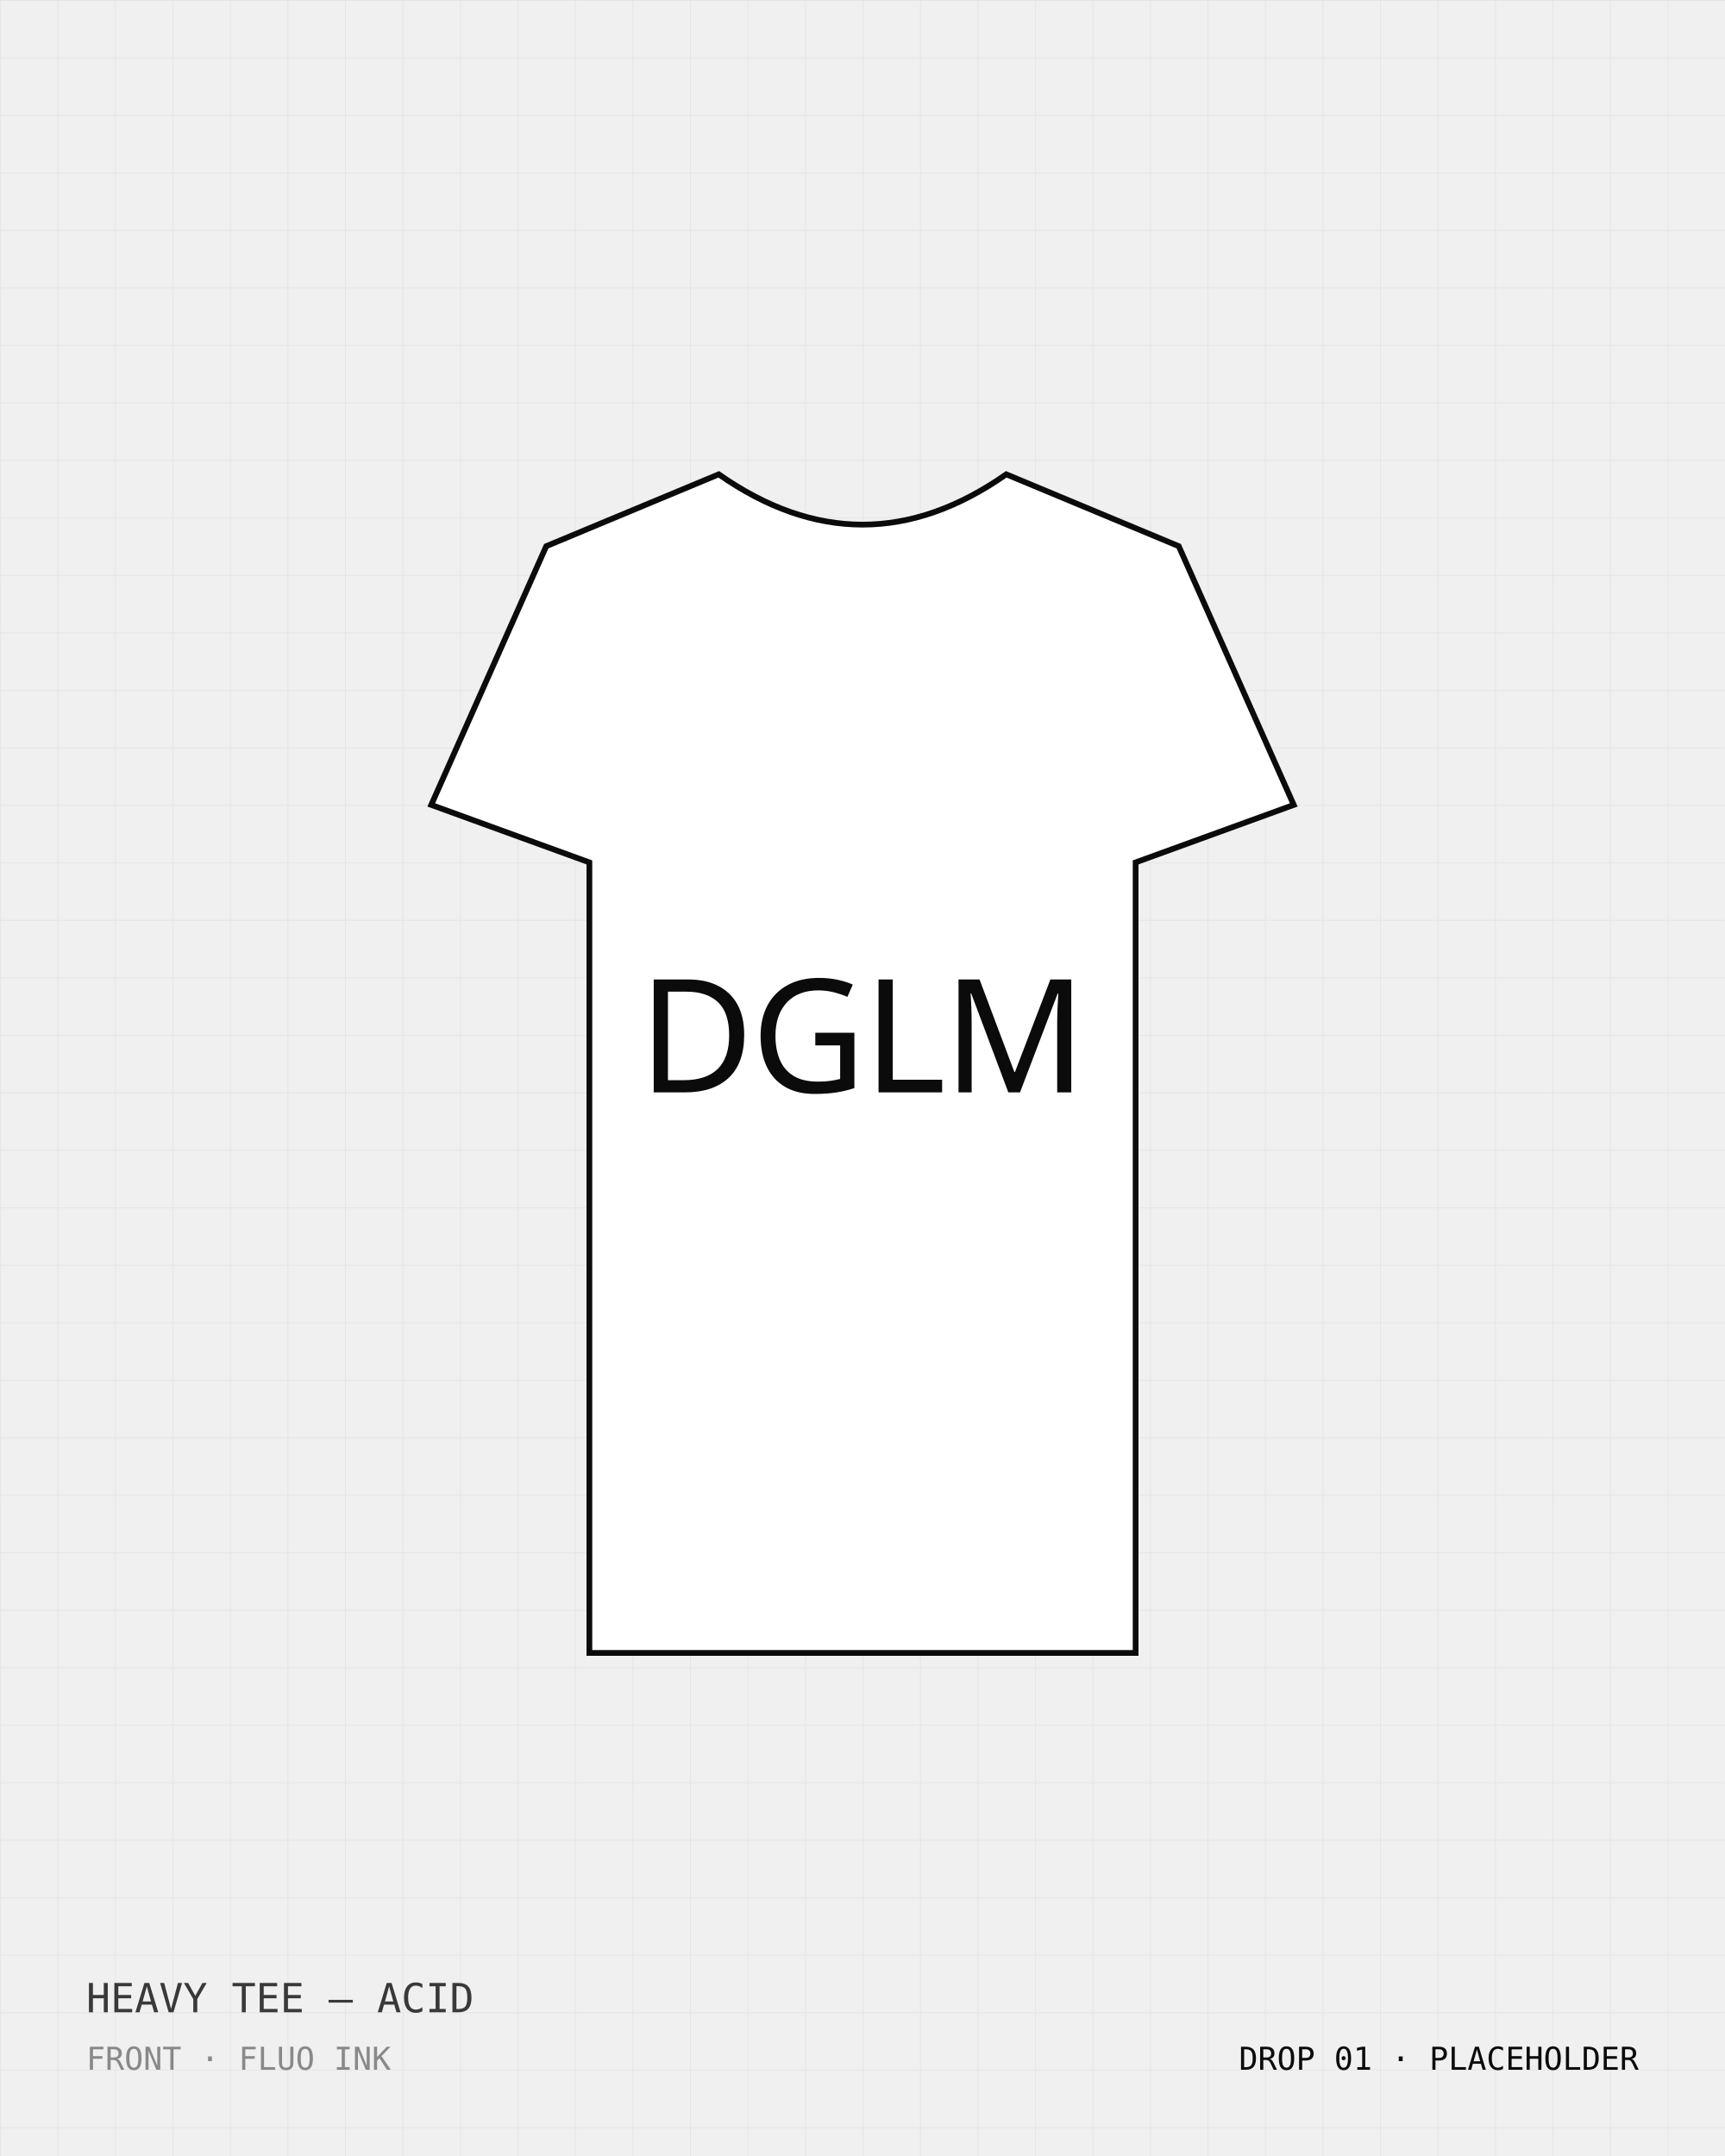
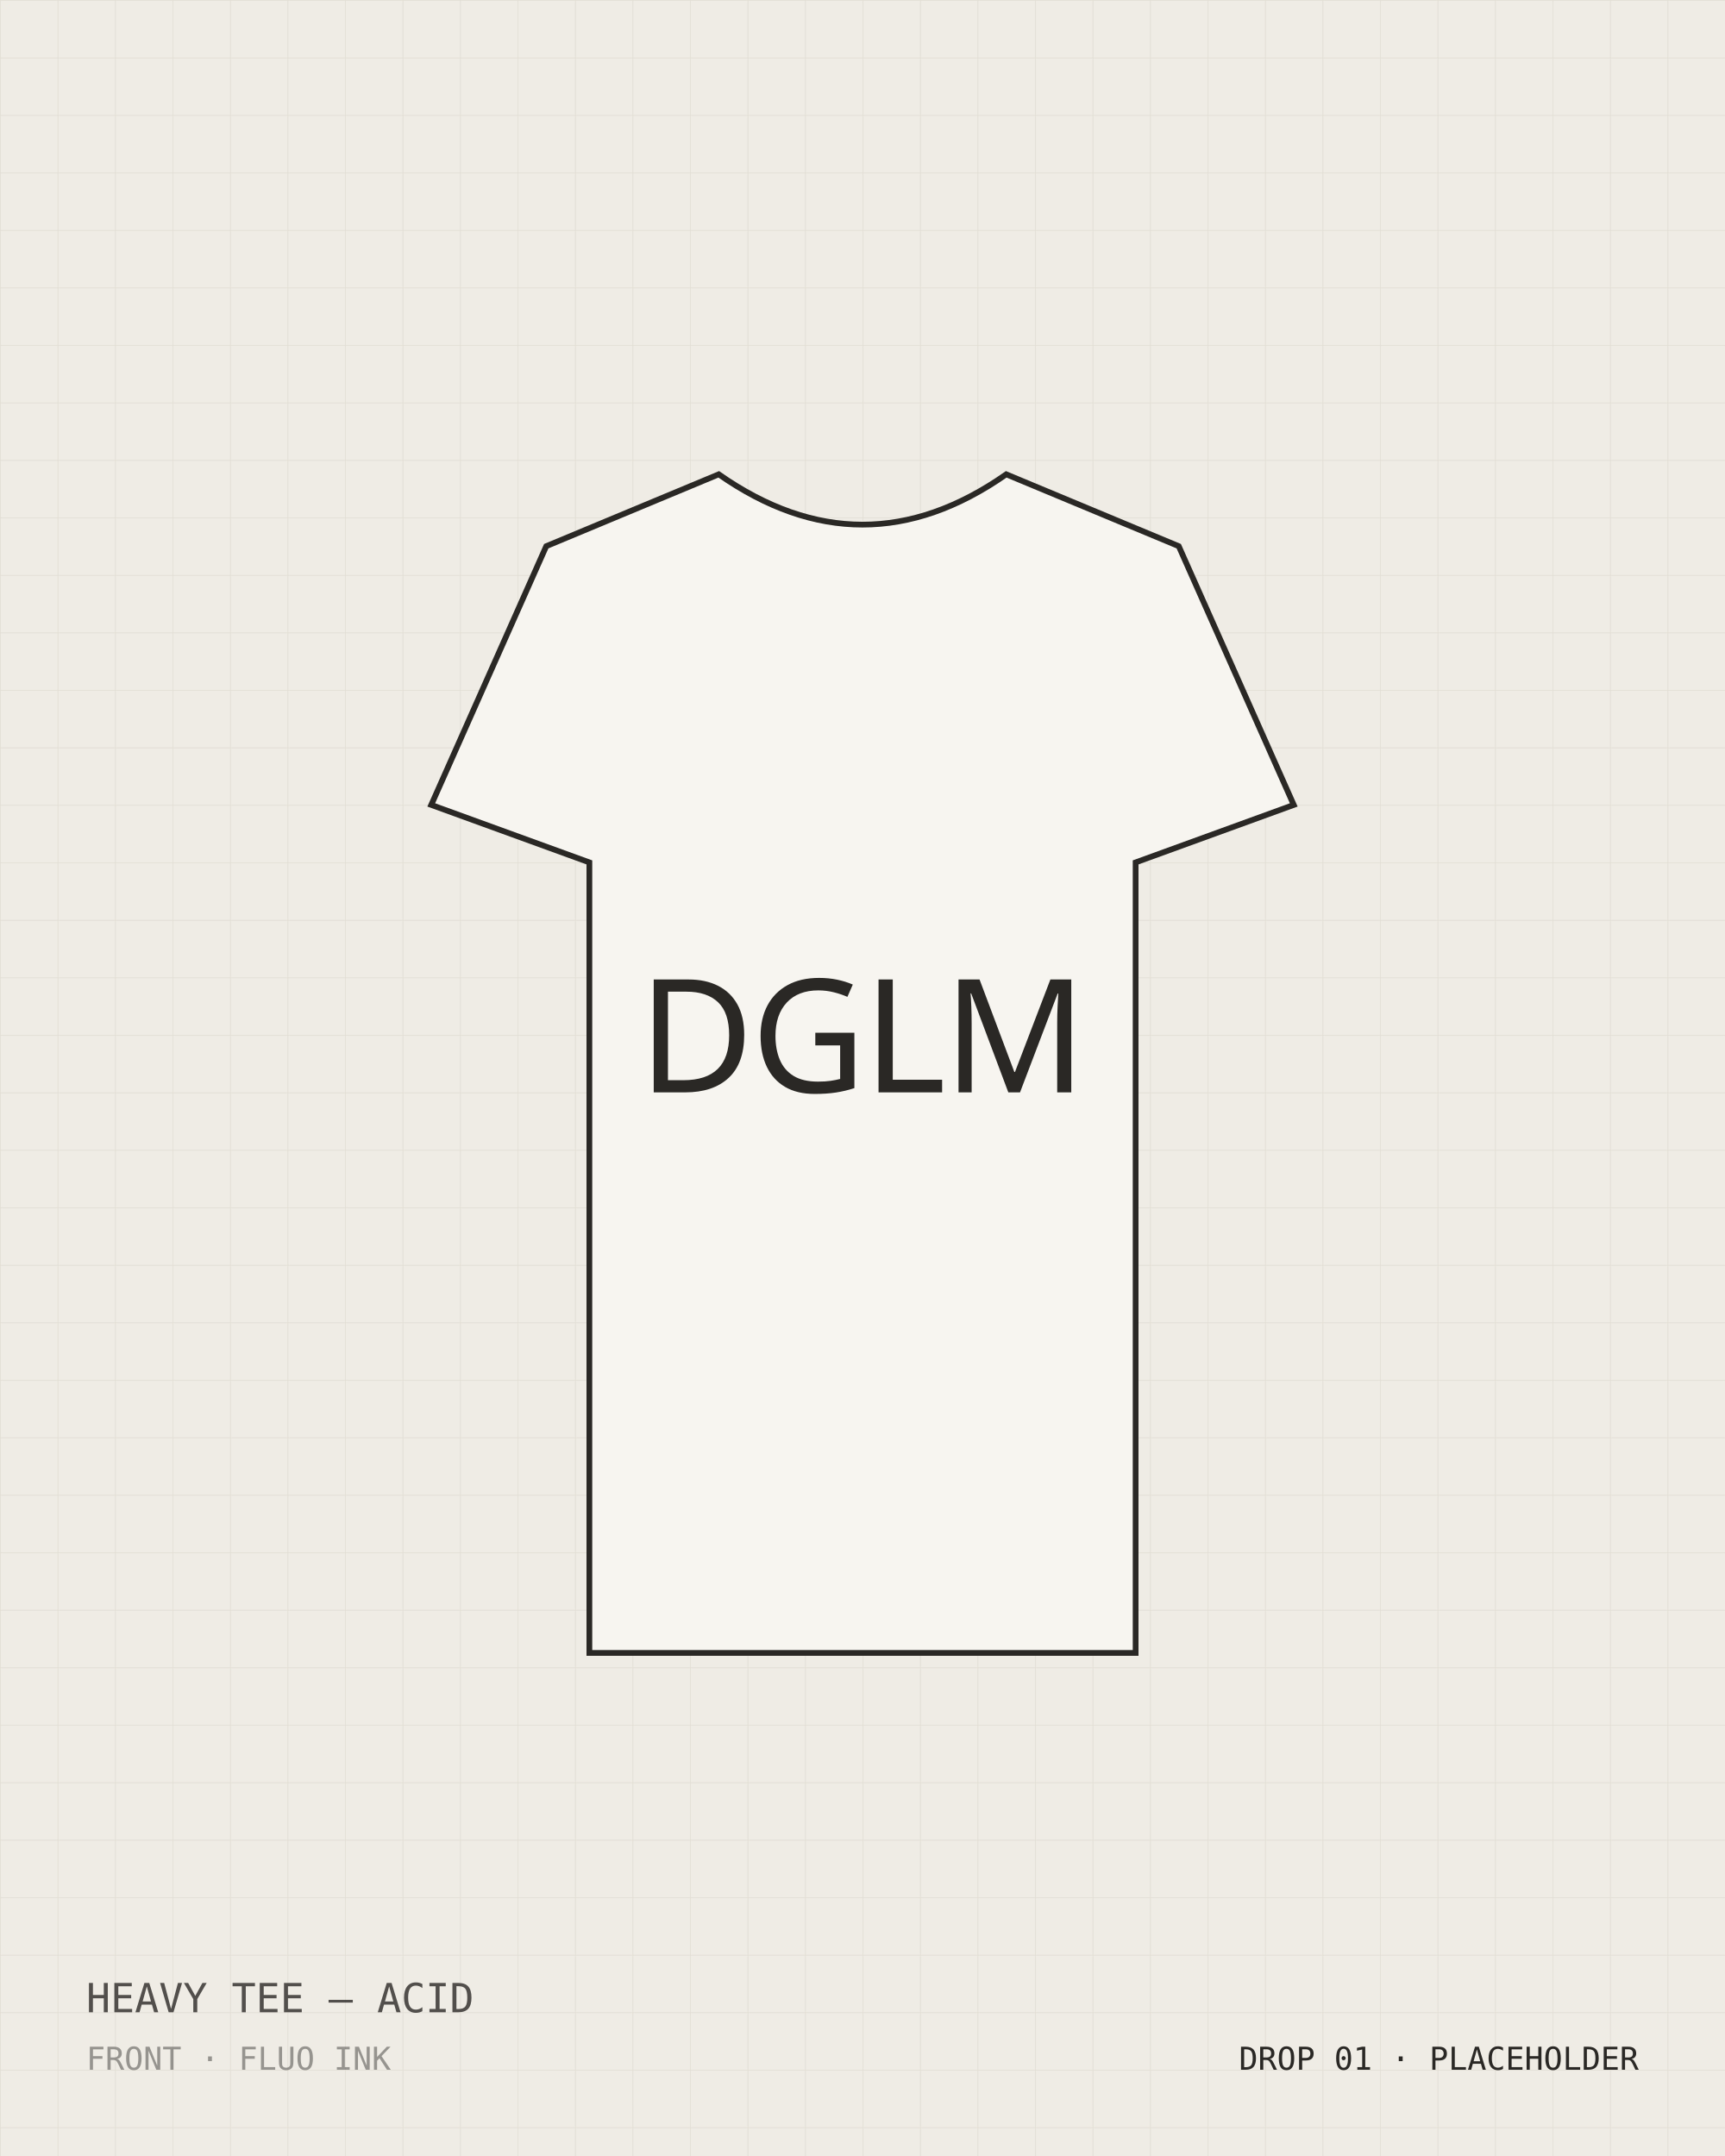
<svg xmlns="http://www.w3.org/2000/svg" width="1200" height="1500" viewBox="0 0 1200 1500">
  <defs>
    <pattern id="g" width="40" height="40" patternUnits="userSpaceOnUse">
-       <path d="M40 0H0V40" fill="none" stroke="#e4e4e4" stroke-width="1" />
+       <path d="M40 0H0V40" fill="none" stroke="#e2ded5" stroke-width="1" />
    </pattern>
  </defs>
-   <rect width="100%" height="100%" fill="#f0f0f0" />
+   <rect width="100%" height="100%" fill="#efece5" />
  <rect width="100%" height="100%" fill="url(#g)" />
-   <path d="M380 380 L500 330 Q600 400 700 330 L820 380 L900 560 L790 600 L790 1150 L410 1150 L410 600 L300 560 Z" fill="#ffffff" stroke="#0b0b0b" stroke-width="4" />
-   <text x="600" y="760" text-anchor="middle" font-family="Impact, 'Arial Narrow', sans-serif" font-size="110" fill="#0b0b0b" letter-spacing="-2">DGLM</text>
-   <text x="60" y="1400" font-family="ui-monospace, Menlo, monospace" font-size="28" fill="#0b0b0b" opacity="0.8">HEAVY TEE — ACID</text>
-   <text x="60" y="1440" font-family="ui-monospace, Menlo, monospace" font-size="22" fill="#0b0b0b" opacity="0.45">FRONT · FLUO INK</text>
-   <text x="1140" y="1440" text-anchor="end" font-family="ui-monospace, Menlo, monospace" font-size="22" fill="#0b0b0b">DROP 01 · PLACEHOLDER</text>
+   <path d="M380 380 L500 330 Q600 400 700 330 L820 380 L900 560 L790 600 L790 1150 L410 1150 L410 600 L300 560 Z" fill="#f7f5f0" stroke="#2a2825" stroke-width="4" />
+   <text x="600" y="760" text-anchor="middle" font-family="Impact, 'Arial Narrow', sans-serif" font-size="110" fill="#2a2825" letter-spacing="-2">DGLM</text>
+   <text x="60" y="1400" font-family="ui-monospace, Menlo, monospace" font-size="28" fill="#2a2825" opacity="0.8">HEAVY TEE — ACID</text>
+   <text x="60" y="1440" font-family="ui-monospace, Menlo, monospace" font-size="22" fill="#2a2825" opacity="0.45">FRONT · FLUO INK</text>
+   <text x="1140" y="1440" text-anchor="end" font-family="ui-monospace, Menlo, monospace" font-size="22" fill="#2a2825">DROP 01 · PLACEHOLDER</text>
</svg>
